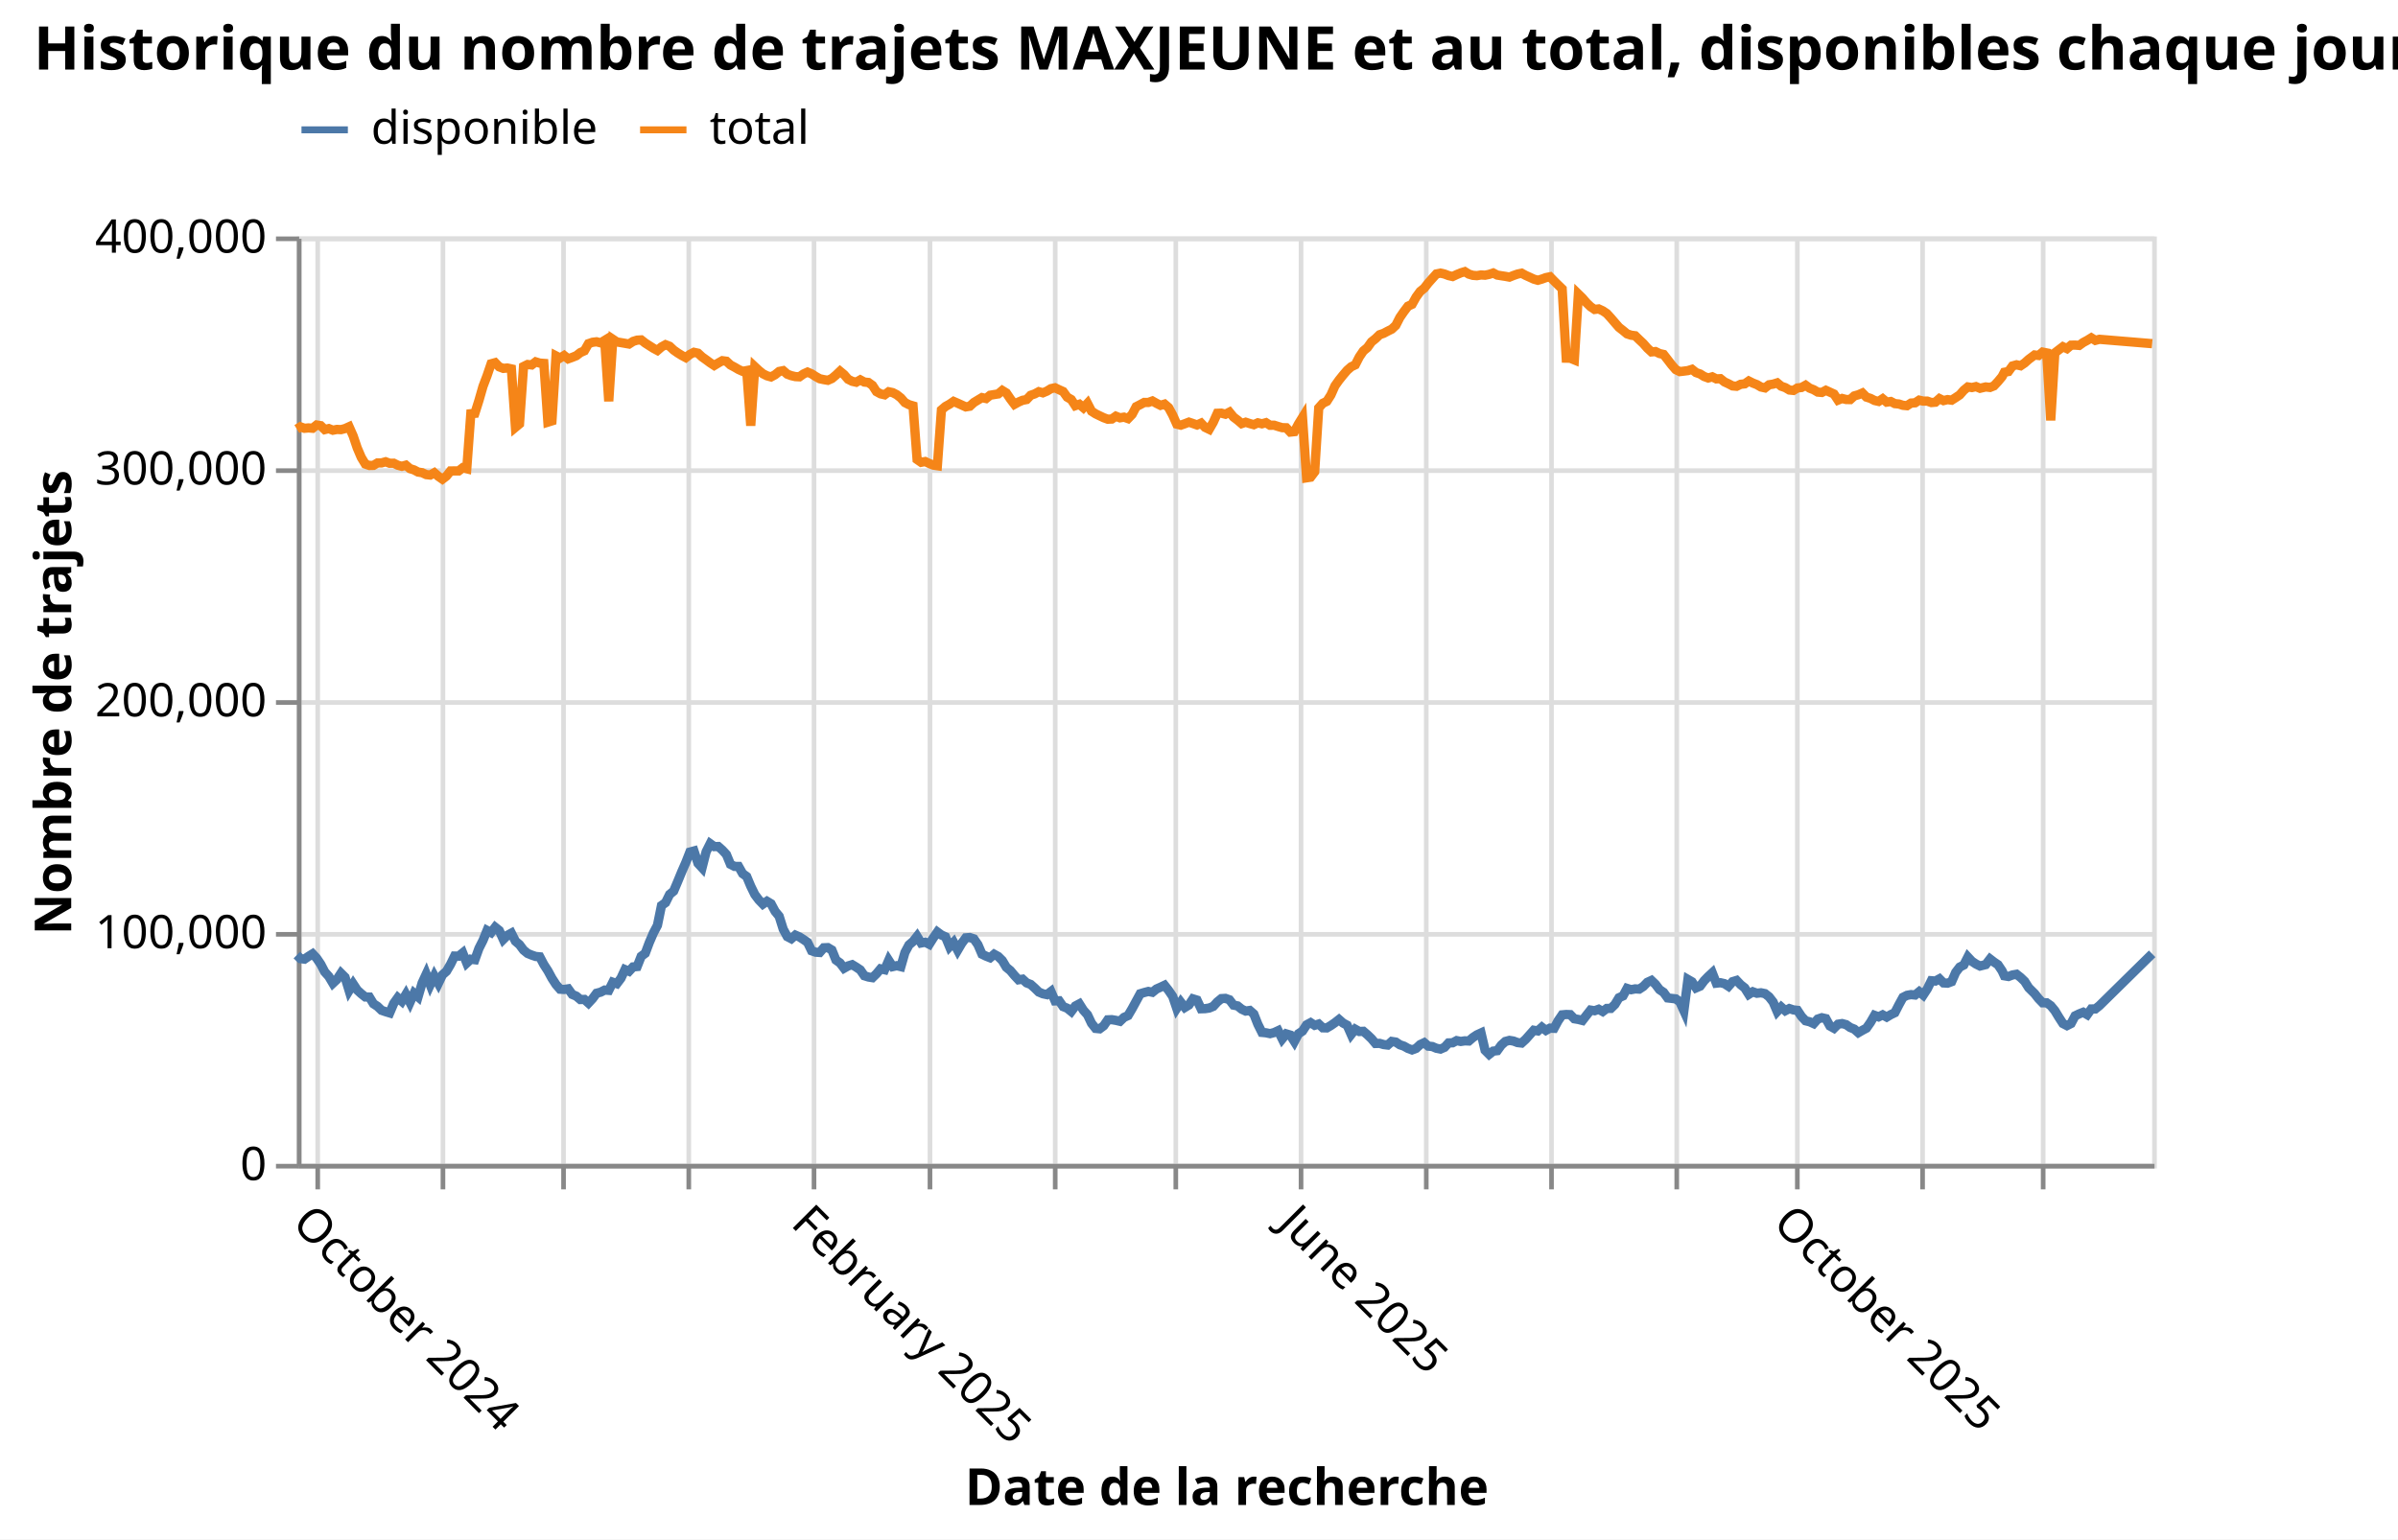
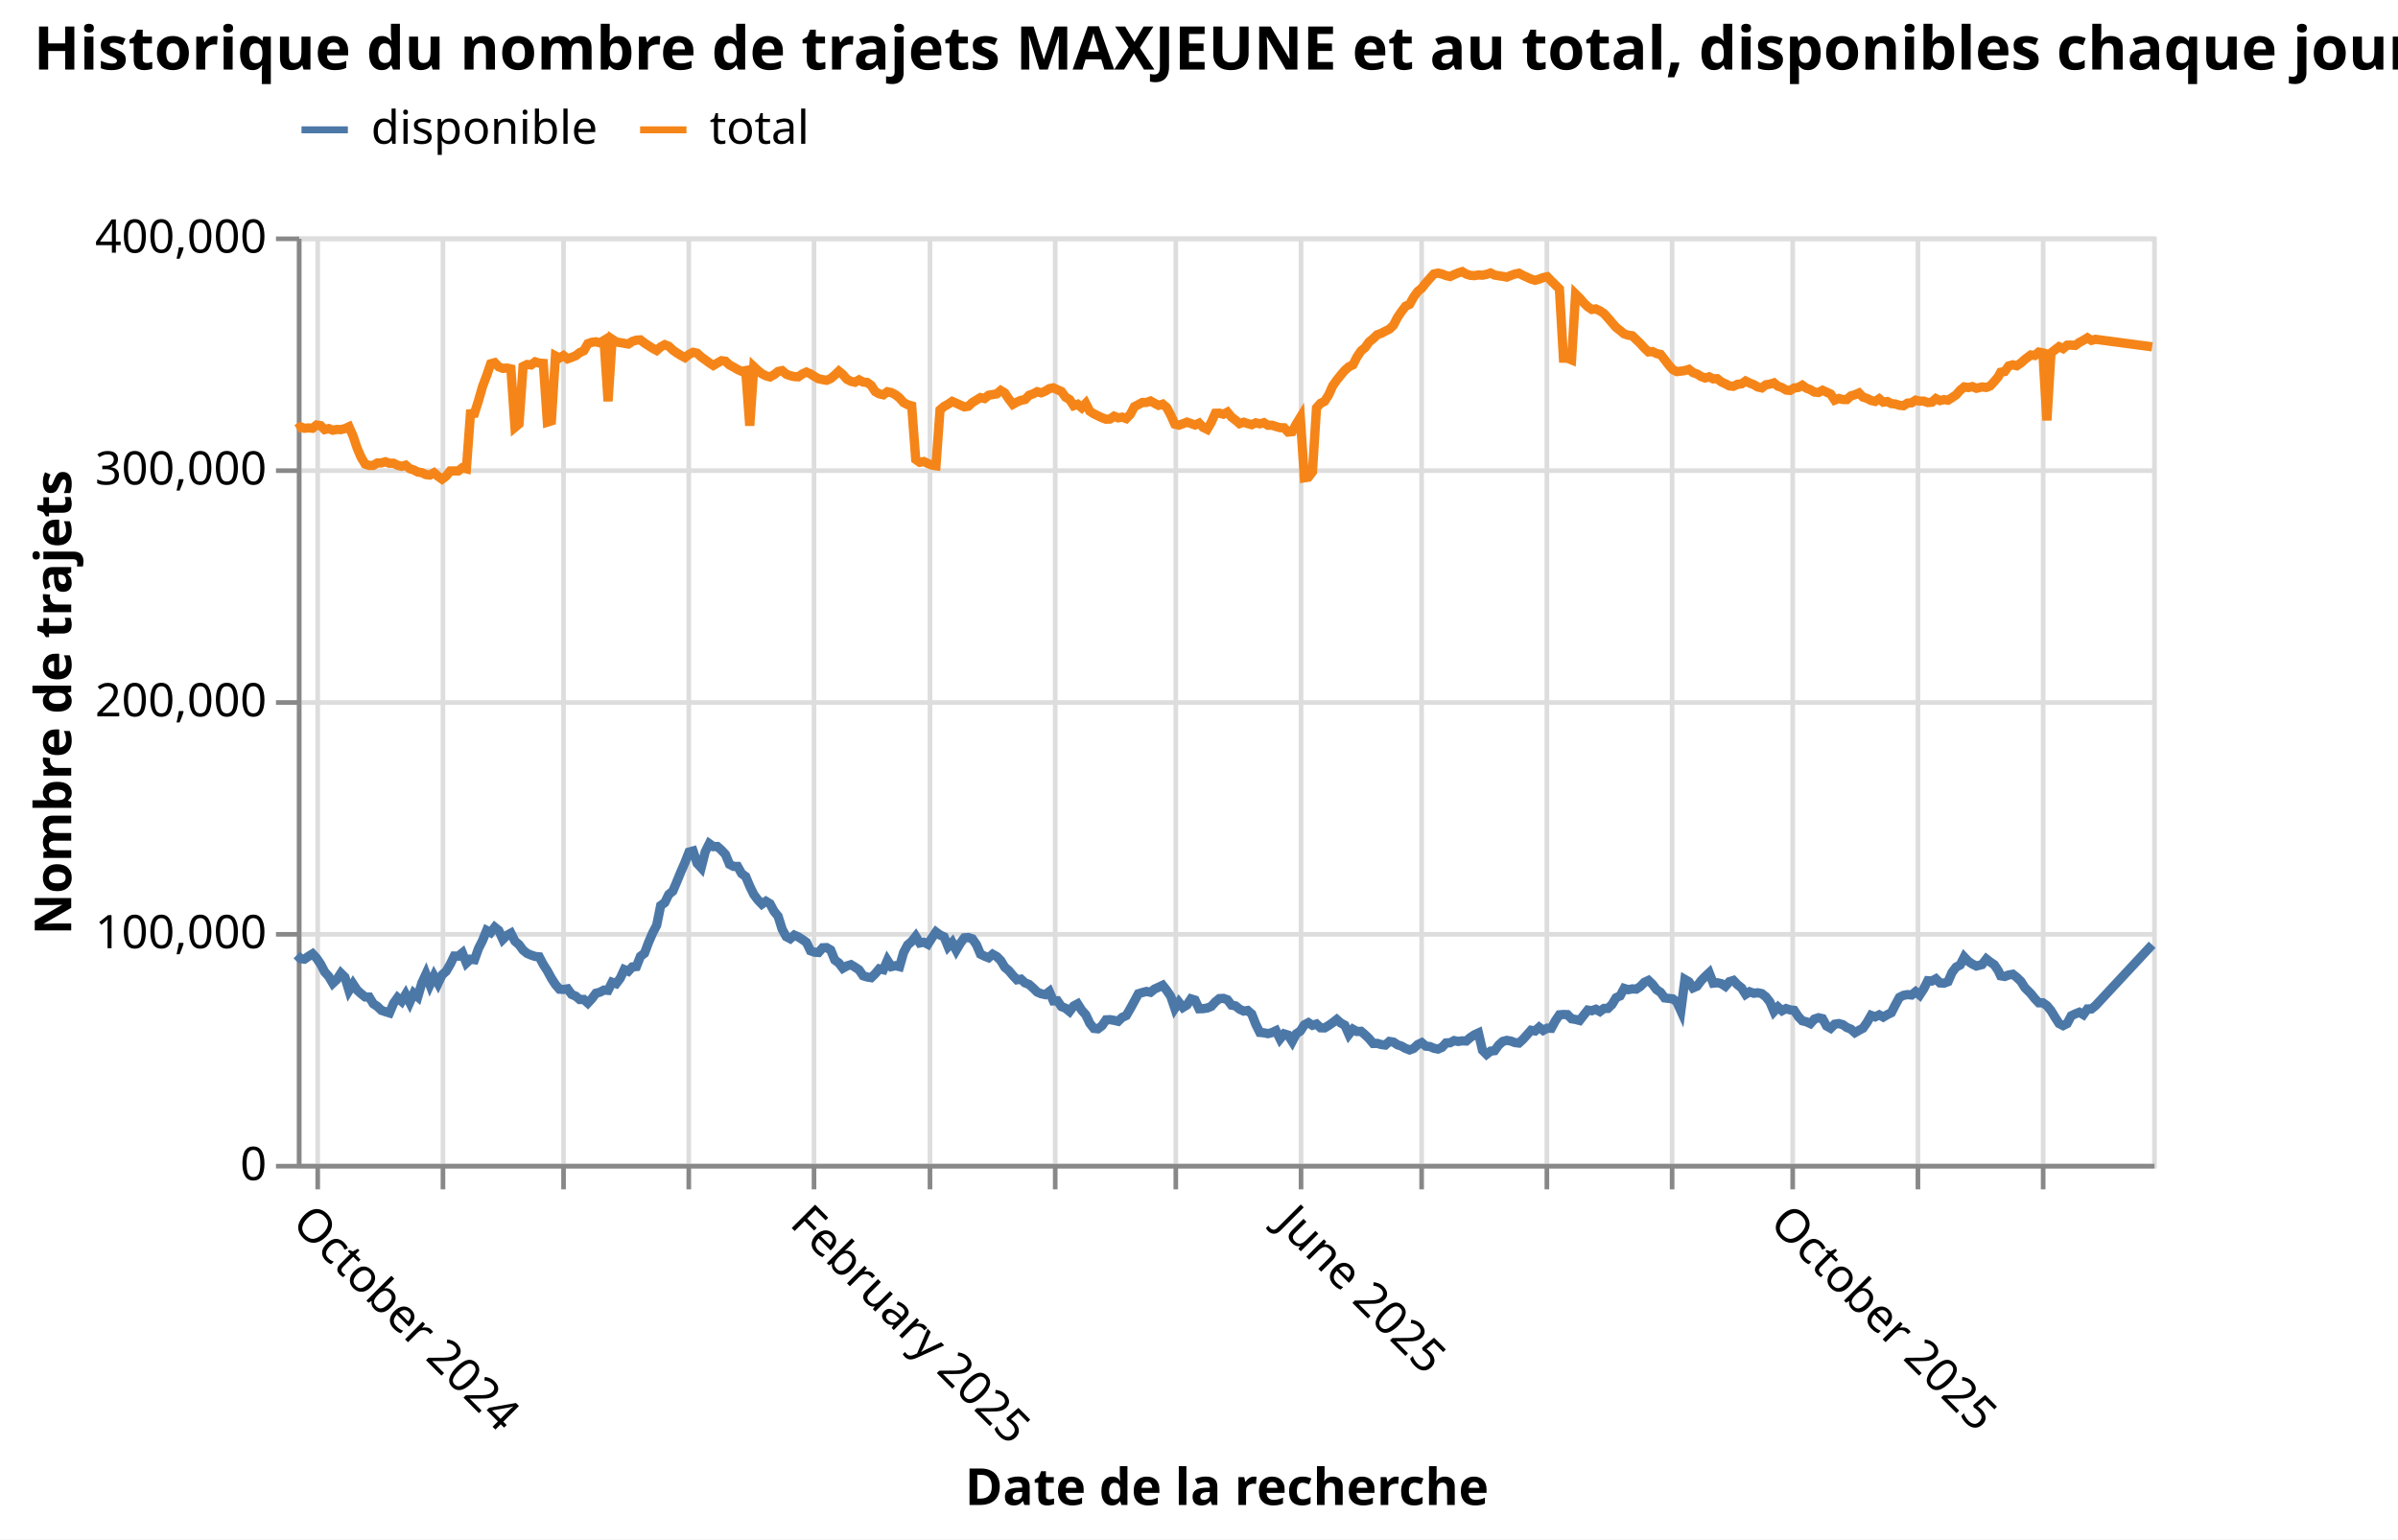
<svg xmlns="http://www.w3.org/2000/svg" version="1.1" class="marks" width="517" height="332" viewBox="0 0 517 332">
  <rect width="517" height="332" fill="white" />
  <g fill="none" stroke-miterlimit="10" transform="translate(64,51)">
    <g class="mark-group role-frame root" role="graphics-object" aria-roledescription="group mark container">
      <g transform="translate(0,0)">
        <path class="background" aria-hidden="true" d="M0.5,0.5h400v200h-400Z" stroke="#ddd" />
        <g>
          <g class="mark-group role-axis" aria-hidden="true">
            <g transform="translate(0.5,200.5)">
              <path class="background" aria-hidden="true" d="M0,0h0v0h0Z" pointer-events="none" />
              <g>
                <g class="mark-rule role-axis-grid" pointer-events="none">
                  <line transform="translate(4,-200)" x2="0" y2="200" stroke="#ddd" stroke-width="1" opacity="1" />
                  <line transform="translate(31,-200)" x2="0" y2="200" stroke="#ddd" stroke-width="1" opacity="1" />
                  <line transform="translate(57,-200)" x2="0" y2="200" stroke="#ddd" stroke-width="1" opacity="1" />
                  <line transform="translate(84,-200)" x2="0" y2="200" stroke="#ddd" stroke-width="1" opacity="1" />
                  <line transform="translate(111,-200)" x2="0" y2="200" stroke="#ddd" stroke-width="1" opacity="1" />
                  <line transform="translate(136,-200)" x2="0" y2="200" stroke="#ddd" stroke-width="1" opacity="1" />
                  <line transform="translate(163,-200)" x2="0" y2="200" stroke="#ddd" stroke-width="1" opacity="1" />
                  <line transform="translate(189,-200)" x2="0" y2="200" stroke="#ddd" stroke-width="1" opacity="1" />
                  <line transform="translate(216,-200)" x2="0" y2="200" stroke="#ddd" stroke-width="1" opacity="1" />
-                   <line transform="translate(243,-200)" x2="0" y2="200" stroke="#ddd" stroke-width="1" opacity="1" />
-                   <line transform="translate(270,-200)" x2="0" y2="200" stroke="#ddd" stroke-width="1" opacity="1" />
-                   <line transform="translate(297,-200)" x2="0" y2="200" stroke="#ddd" stroke-width="1" opacity="1" />
-                   <line transform="translate(323,-200)" x2="0" y2="200" stroke="#ddd" stroke-width="1" opacity="1" />
-                   <line transform="translate(350,-200)" x2="0" y2="200" stroke="#ddd" stroke-width="1" opacity="1" />
+                   <line transform="translate(242,-200)" x2="0" y2="200" stroke="#ddd" stroke-width="1" opacity="1" />
+                   <line transform="translate(269,-200)" x2="0" y2="200" stroke="#ddd" stroke-width="1" opacity="1" />
+                   <line transform="translate(296,-200)" x2="0" y2="200" stroke="#ddd" stroke-width="1" opacity="1" />
+                   <line transform="translate(322,-200)" x2="0" y2="200" stroke="#ddd" stroke-width="1" opacity="1" />
+                   <line transform="translate(349,-200)" x2="0" y2="200" stroke="#ddd" stroke-width="1" opacity="1" />
                  <line transform="translate(376,-200)" x2="0" y2="200" stroke="#ddd" stroke-width="1" opacity="1" />
                </g>
              </g>
              <path class="foreground" aria-hidden="true" d="" pointer-events="none" display="none" />
            </g>
          </g>
          <g class="mark-group role-axis" aria-hidden="true">
            <g transform="translate(0.5,0.5)">
              <path class="background" aria-hidden="true" d="M0,0h0v0h0Z" pointer-events="none" />
              <g>
                <g class="mark-rule role-axis-grid" pointer-events="none">
                  <line transform="translate(0,200)" x2="400" y2="0" stroke="#ddd" stroke-width="1" opacity="1" />
                  <line transform="translate(0,150)" x2="400" y2="0" stroke="#ddd" stroke-width="1" opacity="1" />
                  <line transform="translate(0,100)" x2="400" y2="0" stroke="#ddd" stroke-width="1" opacity="1" />
                  <line transform="translate(0,50)" x2="400" y2="0" stroke="#ddd" stroke-width="1" opacity="1" />
                  <line transform="translate(0,0)" x2="400" y2="0" stroke="#ddd" stroke-width="1" opacity="1" />
                </g>
              </g>
              <path class="foreground" aria-hidden="true" d="" pointer-events="none" display="none" />
            </g>
          </g>
          <g class="mark-group role-axis" role="graphics-symbol" aria-roledescription="axis" aria-label="X-axis titled 'Date de la recherche' for a time scale with values from September 2024 to December 2025">
            <g transform="translate(0.5,200.5)">
              <path class="background" aria-hidden="true" d="M0,0h0v0h0Z" pointer-events="none" />
              <g>
                <g class="mark-rule role-axis-tick" pointer-events="none">
                  <line transform="translate(4,0)" x2="0" y2="5" stroke="#888" stroke-width="1" opacity="1" />
                  <line transform="translate(31,0)" x2="0" y2="5" stroke="#888" stroke-width="1" opacity="1" />
                  <line transform="translate(57,0)" x2="0" y2="5" stroke="#888" stroke-width="1" opacity="1" />
                  <line transform="translate(84,0)" x2="0" y2="5" stroke="#888" stroke-width="1" opacity="1" />
                  <line transform="translate(111,0)" x2="0" y2="5" stroke="#888" stroke-width="1" opacity="1" />
                  <line transform="translate(136,0)" x2="0" y2="5" stroke="#888" stroke-width="1" opacity="1" />
                  <line transform="translate(163,0)" x2="0" y2="5" stroke="#888" stroke-width="1" opacity="1" />
                  <line transform="translate(189,0)" x2="0" y2="5" stroke="#888" stroke-width="1" opacity="1" />
                  <line transform="translate(216,0)" x2="0" y2="5" stroke="#888" stroke-width="1" opacity="1" />
-                   <line transform="translate(243,0)" x2="0" y2="5" stroke="#888" stroke-width="1" opacity="1" />
-                   <line transform="translate(270,0)" x2="0" y2="5" stroke="#888" stroke-width="1" opacity="1" />
-                   <line transform="translate(297,0)" x2="0" y2="5" stroke="#888" stroke-width="1" opacity="1" />
-                   <line transform="translate(323,0)" x2="0" y2="5" stroke="#888" stroke-width="1" opacity="1" />
-                   <line transform="translate(350,0)" x2="0" y2="5" stroke="#888" stroke-width="1" opacity="1" />
+                   <line transform="translate(242,0)" x2="0" y2="5" stroke="#888" stroke-width="1" opacity="1" />
+                   <line transform="translate(269,0)" x2="0" y2="5" stroke="#888" stroke-width="1" opacity="1" />
+                   <line transform="translate(296,0)" x2="0" y2="5" stroke="#888" stroke-width="1" opacity="1" />
+                   <line transform="translate(322,0)" x2="0" y2="5" stroke="#888" stroke-width="1" opacity="1" />
+                   <line transform="translate(349,0)" x2="0" y2="5" stroke="#888" stroke-width="1" opacity="1" />
                  <line transform="translate(376,0)" x2="0" y2="5" stroke="#888" stroke-width="1" opacity="1" />
                </g>
                <g class="mark-text role-axis-label" pointer-events="none">
-                   <text text-anchor="start" transform="translate(3.820461,7) rotate(45) translate(0,8)" font-family="sans-serif" font-size="10px" fill="#000" opacity="1">October 2024</text>
-                   <text text-anchor="start" transform="translate(30.9357,7) rotate(45) translate(0,8)" font-family="sans-serif" font-size="10px" fill="#000" opacity="0">November 2024</text>
-                   <text text-anchor="start" transform="translate(57.17626,7) rotate(45) translate(0,8)" font-family="sans-serif" font-size="10px" fill="#000" opacity="0">December 2024</text>
-                   <text text-anchor="start" transform="translate(84.2915,7) rotate(45) translate(0,8)" font-family="sans-serif" font-size="10px" fill="#000" opacity="0">January 2025</text>
-                   <text text-anchor="start" transform="translate(111.4067,7) rotate(45) translate(0,8)" font-family="sans-serif" font-size="10px" fill="#000" opacity="1">February 2025</text>
-                   <text text-anchor="start" transform="translate(135.8979,7) rotate(45) translate(0,8)" font-family="sans-serif" font-size="10px" fill="#000" opacity="0">March 2025</text>
-                   <text text-anchor="start" transform="translate(163.0132,7) rotate(45) translate(0,8)" font-family="sans-serif" font-size="10px" fill="#000" opacity="0">April 2025</text>
-                   <text text-anchor="start" transform="translate(189.2537,7) rotate(45) translate(0,8)" font-family="sans-serif" font-size="10px" fill="#000" opacity="0">May 2025</text>
-                   <text text-anchor="start" transform="translate(216.369,7) rotate(45) translate(0,8)" font-family="sans-serif" font-size="10px" fill="#000" opacity="1">June 2025</text>
-                   <text text-anchor="start" transform="translate(242.6095,7) rotate(45) translate(0,8)" font-family="sans-serif" font-size="10px" fill="#000" opacity="0">July 2025</text>
-                   <text text-anchor="start" transform="translate(269.7248,7) rotate(45) translate(0,8)" font-family="sans-serif" font-size="10px" fill="#000" opacity="0">August 2025</text>
-                   <text text-anchor="start" transform="translate(296.84,7) rotate(45) translate(0,8)" font-family="sans-serif" font-size="10px" fill="#000" opacity="0">September 2025</text>
-                   <text text-anchor="start" transform="translate(323.0806,7) rotate(45) translate(0,8)" font-family="sans-serif" font-size="10px" fill="#000" opacity="1">October 2025</text>
-                   <text text-anchor="start" transform="translate(350.1958,7) rotate(45) translate(0,8)" font-family="sans-serif" font-size="10px" fill="#000" opacity="0">November 2025</text>
-                   <text text-anchor="start" transform="translate(376.4364,7) rotate(45) translate(0,8)" font-family="sans-serif" font-size="10px" fill="#000" opacity="0">December 2025</text>
+                   <text text-anchor="start" transform="translate(3.812124,7) rotate(45) translate(0,8)" font-family="sans-serif" font-size="10px" fill="#000" opacity="1">October 2024</text>
+                   <text text-anchor="start" transform="translate(30.86819,7) rotate(45) translate(0,8)" font-family="sans-serif" font-size="10px" fill="#000" opacity="0">November 2024</text>
+                   <text text-anchor="start" transform="translate(57.05148,7) rotate(45) translate(0,8)" font-family="sans-serif" font-size="10px" fill="#000" opacity="0">December 2024</text>
+                   <text text-anchor="start" transform="translate(84.10755,7) rotate(45) translate(0,8)" font-family="sans-serif" font-size="10px" fill="#000" opacity="0">January 2025</text>
+                   <text text-anchor="start" transform="translate(111.1636,7) rotate(45) translate(0,8)" font-family="sans-serif" font-size="10px" fill="#000" opacity="1">February 2025</text>
+                   <text text-anchor="start" transform="translate(135.6014,7) rotate(45) translate(0,8)" font-family="sans-serif" font-size="10px" fill="#000" opacity="0">March 2025</text>
+                   <text text-anchor="start" transform="translate(162.6574,7) rotate(45) translate(0,8)" font-family="sans-serif" font-size="10px" fill="#000" opacity="0">April 2025</text>
+                   <text text-anchor="start" transform="translate(188.8407,7) rotate(45) translate(0,8)" font-family="sans-serif" font-size="10px" fill="#000" opacity="0">May 2025</text>
+                   <text text-anchor="start" transform="translate(215.8968,7) rotate(45) translate(0,8)" font-family="sans-serif" font-size="10px" fill="#000" opacity="1">June 2025</text>
+                   <text text-anchor="start" transform="translate(242.0801,7) rotate(45) translate(0,8)" font-family="sans-serif" font-size="10px" fill="#000" opacity="0">July 2025</text>
+                   <text text-anchor="start" transform="translate(269.1361,7) rotate(45) translate(0,8)" font-family="sans-serif" font-size="10px" fill="#000" opacity="0">August 2025</text>
+                   <text text-anchor="start" transform="translate(296.1922,7) rotate(45) translate(0,8)" font-family="sans-serif" font-size="10px" fill="#000" opacity="0">September 2025</text>
+                   <text text-anchor="start" transform="translate(322.3755,7) rotate(45) translate(0,8)" font-family="sans-serif" font-size="10px" fill="#000" opacity="1">October 2025</text>
+                   <text text-anchor="start" transform="translate(349.4316,7) rotate(45) translate(0,8)" font-family="sans-serif" font-size="10px" fill="#000" opacity="0">November 2025</text>
+                   <text text-anchor="start" transform="translate(375.6149,7) rotate(45) translate(0,8)" font-family="sans-serif" font-size="10px" fill="#000" opacity="0">December 2025</text>
                </g>
                <g class="mark-rule role-axis-domain" pointer-events="none">
                  <line transform="translate(0,0)" x2="400" y2="0" stroke="#888" stroke-width="1" opacity="1" />
                </g>
                <g class="mark-text role-axis-title" pointer-events="none">
                  <text text-anchor="middle" transform="translate(200,73.06063)" font-family="sans-serif" font-size="11px" font-weight="bold" fill="#000" opacity="1">Date de la recherche</text>
                </g>
              </g>
              <path class="foreground" aria-hidden="true" d="" pointer-events="none" display="none" />
            </g>
          </g>
          <g class="mark-group role-axis" role="graphics-symbol" aria-roledescription="axis" aria-label="Y-axis titled 'Nombre de trajets' for a linear scale with values from 0 to 400,000">
            <g transform="translate(0.5,0.5)">
              <path class="background" aria-hidden="true" d="M0,0h0v0h0Z" pointer-events="none" />
              <g>
                <g class="mark-rule role-axis-tick" pointer-events="none">
                  <line transform="translate(0,200)" x2="-5" y2="0" stroke="#888" stroke-width="1" opacity="1" />
                  <line transform="translate(0,150)" x2="-5" y2="0" stroke="#888" stroke-width="1" opacity="1" />
                  <line transform="translate(0,100)" x2="-5" y2="0" stroke="#888" stroke-width="1" opacity="1" />
                  <line transform="translate(0,50)" x2="-5" y2="0" stroke="#888" stroke-width="1" opacity="1" />
                  <line transform="translate(0,0)" x2="-5" y2="0" stroke="#888" stroke-width="1" opacity="1" />
                </g>
                <g class="mark-text role-axis-label" pointer-events="none">
                  <text text-anchor="end" transform="translate(-7,203)" font-family="sans-serif" font-size="10px" fill="#000" opacity="1">0</text>
                  <text text-anchor="end" transform="translate(-7,153)" font-family="sans-serif" font-size="10px" fill="#000" opacity="1">100,000</text>
                  <text text-anchor="end" transform="translate(-7,103)" font-family="sans-serif" font-size="10px" fill="#000" opacity="1">200,000</text>
                  <text text-anchor="end" transform="translate(-7,53)" font-family="sans-serif" font-size="10px" fill="#000" opacity="1">300,000</text>
                  <text text-anchor="end" transform="translate(-7,3)" font-family="sans-serif" font-size="10px" fill="#000" opacity="1">400,000</text>
                </g>
                <g class="mark-rule role-axis-domain" pointer-events="none">
                  <line transform="translate(0,200)" x2="0" y2="-200" stroke="#888" stroke-width="1" opacity="1" />
                </g>
                <g class="mark-text role-axis-title" pointer-events="none">
                  <text text-anchor="middle" transform="translate(-47.14746,100) rotate(-90) translate(0,-2)" font-family="sans-serif" font-size="11px" font-weight="bold" fill="#000" opacity="1">Nombre de trajets</text>
                </g>
              </g>
              <path class="foreground" aria-hidden="true" d="" pointer-events="none" display="none" />
            </g>
          </g>
          <g class="mark-group role-scope pathgroup" role="graphics-object" aria-roledescription="group mark container">
            <g transform="translate(0,0)">
              <path class="background" aria-hidden="true" d="M0,0h400v200h-400Z" />
              <g>
                <g class="mark-line role-mark marks" role="graphics-object" aria-roledescription="line mark container">
-                   <path aria-label="Date de la recherche: September 2024; Nombre de trajets: 90064; variable: disponible" role="graphics-symbol" aria-roledescription="line mark" d="M0,154.968L0.769,155.733L1.643,155.849L2.518,155.249L3.393,154.706L4.267,155.647L5.143,156.936L6.017,158.611L6.891,159.578L7.766,161.051L8.641,160.232L9.516,158.887L10.39,159.757L11.265,162.622L12.14,161.186L13.014,162.517L13.889,163.314L14.764,164.01L15.638,164.032L16.513,165.467L17.388,166.043L18.262,166.883L19.137,167.187L20.012,167.45L20.886,165.395L21.761,164.165L22.636,164.939L23.511,163.463L24.385,165.186L25.26,163.209L26.135,163.971L27.009,160.982L27.89,159.082L28.759,161.376L29.634,159.478L30.508,161.072L31.383,159.24L32.258,158.471L33.132,156.976L34.007,155.186L34.881,155.206L35.758,154.501L36.631,156.687L37.506,155.87L38.38,155.975L39.255,153.544L40.13,151.81L41.006,149.657L41.879,150.119L42.754,148.968L43.628,149.665L44.505,151.587L45.378,150.725L46.253,150.247L47.127,151.977L48.002,152.725L48.876,153.898L49.751,154.616L50.626,154.978L51.5,155.274L52.375,155.354L53.25,157.015L54.124,158.365L54.999,159.98L55.874,161.327L56.749,162.333L57.623,162.388L58.499,162.251L59.373,163.458L60.248,163.83L61.122,164.564L61.997,164.539L62.872,165.319L63.746,164.379L64.621,163.203L65.495,162.973L66.37,162.518L67.245,162.586L68.119,160.835L68.994,161.142L69.869,159.983L70.743,158.101L71.618,158.467L72.493,157.526L73.367,157.444L74.242,155.239L75.117,154.588L75.991,152.251L76.866,150.225L77.741,148.563L78.616,144.291L79.49,143.67L80.365,141.894L81.24,141.173L82.114,139.108L82.989,136.98L83.864,134.989L84.738,132.763L85.613,132.524L86.488,135.188L87.362,136.135L88.237,132.697L89.112,130.95L89.987,131.578L90.861,131.561L91.736,132.339L92.611,133.284L93.486,135.399L94.36,135.847L95.235,135.858L96.109,137.406L96.984,138.04L97.859,140.126L98.733,141.915L99.608,143.074L100.483,143.981L101.357,143.375L102.232,143.9L103.107,145.535L103.981,146.599L104.856,149.389L105.731,150.987L106.605,151.445L107.48,150.679L108.355,151.062L109.23,151.618L110.104,152.229L110.979,154.046L111.854,154.351L112.728,154.412L113.603,153.406L114.478,153.367L115.352,153.888L116.227,156.04L117.102,156.669L117.976,157.81L118.851,157.313L119.726,157.047L120.6,157.575L121.475,158.166L122.35,159.431L123.224,159.706L124.099,159.848L124.974,158.995L125.849,157.945L126.723,158.136L127.598,156.106L128.473,157.462L129.347,157.265L130.222,157.476L131.097,154.421L131.971,152.787L132.846,152.041L133.721,150.938L134.595,152.365L135.47,152.195L136.345,152.643L137.22,151.262L138.094,150.001L138.969,150.645L139.844,151.037L140.718,153.158L141.593,152.225L142.468,153.922L143.342,152.442L144.217,151.259L145.092,151.191L145.966,151.477L146.841,152.743L147.716,154.781L148.59,155.208L149.465,155.551L150.34,154.8L151.214,155.283L152.089,156.148L152.964,157.605L153.839,158.325L154.713,159.373L155.588,160.304L156.463,160.171L157.337,160.969L158.212,161.308L159.087,162.091L159.961,162.944L160.836,163.317L161.711,163.501L162.585,162.836L163.46,164.858L164.335,164.829L165.209,166.086L166.084,166.43L166.959,167.135L167.833,165.96L168.708,165.495L169.583,166.877L170.458,167.849L171.332,169.688L172.207,170.789L173.082,170.875L173.956,170.221L174.831,168.943L175.706,168.904L176.58,169.053L177.455,169.255L178.33,168.412L179.204,168.02L180.079,166.532L180.954,164.924L181.828,163.313L182.703,163.048L183.578,162.82L184.452,162.997L185.327,162.291L186.202,161.905L187.077,161.49L187.951,162.601L188.826,163.887L189.701,166.459L190.575,165.131L191.45,166.265L192.325,165.732L193.199,164.419L194.074,164.685L194.949,166.554L195.823,166.527L196.698,166.396L197.573,166.035L198.447,165.078L199.322,164.366L200.197,164.313L201.072,164.62L201.946,165.77L202.821,165.935L203.695,166.64L204.57,167.049L205.445,166.921L206.32,167.69L207.194,169.905L208.069,171.652L208.944,171.735L209.818,171.918L210.693,171.688L211.568,171.282L212.442,173.049L213.317,171.97L214.192,172.23L215.067,173.612L215.941,171.945L216.816,171.366L217.691,170.02L218.565,169.554L219.44,170.116L220.315,169.844L221.189,170.659L222.064,170.679L222.939,170.16L223.813,169.553L224.688,168.868L225.563,169.634L226.438,170.104L227.312,172.084L228.187,170.968L229.062,171.455L229.937,171.414L230.811,172.162L231.685,173L232.56,174.038L233.435,174.015L234.309,174.271L235.184,174.377L236.059,173.602L236.933,173.737L237.808,174.319L238.683,174.612L239.558,175.106L240.432,175.429L241.307,175.097L242.182,174.282L243.056,173.871L243.931,174.614L244.806,174.699L245.681,175.073L246.555,175.245L247.43,174.872L248.305,173.92L249.179,173.889L250.054,173.422L250.929,173.601L251.803,173.471L252.678,173.506L253.553,172.75L254.427,172.175L255.302,171.774L256.177,175.505L257.051,176.378L257.926,175.686L258.801,175.588L259.675,174.388L260.55,173.605L261.425,173.373L262.299,173.515L263.174,173.844L264.049,173.947L264.924,173.151L265.798,172.167L266.673,171.187L267.548,171.332L268.422,170.541L269.297,171.215L270.172,170.732L271.046,170.771L271.921,169.151L272.796,167.868L273.67,167.786L274.545,167.82L275.42,168.715L276.294,168.859L277.169,169.08L278.044,167.953L278.918,166.84L279.793,166.977L280.669,166.657L281.543,167.146L282.417,166.484L283.292,166.475L284.167,165.623L285.041,164.178L285.916,163.778L286.791,162.162L287.665,162.437L288.54,162.265L289.415,162.317L290.29,161.742L291.164,160.848L292.048,160.444L292.913,161.271L293.788,162.424L294.663,163.016L295.538,164.217L296.412,164.319L297.287,164.418L298.162,165.054L299.036,166.983L299.911,160.232L300.786,160.738L301.66,162.052L302.535,161.678L303.41,160.509L304.284,159.6L305.159,158.795L306.034,161.033L306.908,160.935L307.783,161.135L308.658,161.704L309.532,160.708L310.407,160.444L311.282,161.365L312.157,162.053L313.031,163.443L313.906,162.892L314.781,163.207L315.655,163.107L316.53,163.285L317.405,163.972L318.279,165.093L319.154,167.142L320.029,166.188L320.903,166.971L321.778,166.514L322.653,166.797L323.527,166.898L324.402,168.219L325.277,169.148L326.152,169.359L327.026,169.754L327.901,168.774L328.776,168.487L329.65,168.685L330.525,170.267L331.4,170.754L332.274,169.882L333.149,169.748L334.024,169.979L334.898,170.59L335.773,170.941L336.648,171.71L337.522,171.203L338.397,170.738L339.272,169.486L340.146,167.974L341.021,168.298L341.896,167.867L342.77,168.346L343.645,167.821L344.52,167.402L345.395,165.689L346.27,164.094L347.144,163.656L348.019,163.5L348.893,163.587L349.768,162.873L350.643,163.597L351.518,162.261L352.392,160.504L353.267,160.572L354.141,160.1L355.016,160.98L355.891,161.035L356.766,160.705L357.64,158.704L358.515,157.564L359.389,157.112L360.264,155.393L361.139,156.323L362.014,156.904L362.888,157.334L364.115,157.028L365.044,155.821L365.889,156.472L366.761,157.061L367.635,158.366L368.136,159.443L369.011,159.592L369.886,159.266L370.76,159.113L371.635,159.8L372.51,160.641L373.384,162.019L374.655,163.283L375.508,164.362L376.383,165.269L377.258,165.269L378.132,165.882L379.008,166.94L379.882,168.382L380.757,169.732L381.631,170.182L382.505,169.737L383.381,168.081L384.257,167.658L385.134,167.31L386.006,167.822L386.88,166.598L387.754,166.586L388.629,165.885L400,154.703" stroke="#4c78a8" stroke-width="2" />
+                   <path aria-label="Date de la recherche: September 2024; Nombre de trajets: 90064; variable: disponible" role="graphics-symbol" aria-roledescription="line mark" d="M0,154.968L0.767,155.733L1.64,155.849L2.513,155.249L3.385,154.706L4.258,155.647L5.132,156.936L6.004,158.611L6.876,159.578L7.749,161.051L8.622,160.232L9.495,158.887L10.368,159.757L11.24,162.622L12.113,161.186L12.986,162.517L13.859,163.314L14.731,164.01L15.604,164.032L16.477,165.467L17.35,166.043L18.223,166.883L19.095,167.187L19.968,167.45L20.841,165.395L21.714,164.165L22.586,164.939L23.459,163.463L24.332,165.186L25.205,163.209L26.078,163.971L26.95,160.982L27.829,159.082L28.696,161.376L29.569,159.478L30.441,161.072L31.314,159.24L32.188,158.471L33.06,156.976L33.932,155.186L34.805,155.206L35.68,154.501L36.551,156.687L37.424,155.87L38.296,155.975L39.169,153.544L40.042,151.81L40.917,149.657L41.788,150.119L42.66,148.968L43.533,149.665L44.408,151.587L45.279,150.725L46.152,150.247L47.024,151.977L47.897,152.725L48.77,153.898L49.642,154.616L50.515,154.978L51.388,155.274L52.261,155.354L53.134,157.015L54.006,158.365L54.879,159.98L55.752,161.327L56.625,162.333L57.498,162.388L58.371,162.251L59.243,163.458L60.116,163.83L60.989,164.564L61.862,164.539L62.735,165.319L63.607,164.379L64.48,163.203L65.352,162.973L66.225,162.518L67.098,162.586L67.971,160.835L68.843,161.142L69.716,159.983L70.589,158.101L71.462,158.467L72.335,157.526L73.207,157.444L74.08,155.239L74.953,154.588L75.826,152.251L76.699,150.225L77.571,148.563L78.444,144.291L79.317,143.67L80.19,141.894L81.062,141.173L81.935,139.108L82.808,136.98L83.681,134.989L84.553,132.763L85.426,132.524L86.299,135.188L87.172,136.135L88.045,132.697L88.917,130.95L89.79,131.578L90.663,131.561L91.536,132.339L92.409,133.284L93.282,135.399L94.154,135.847L95.027,135.858L95.9,137.406L96.772,138.04L97.645,140.126L98.518,141.915L99.391,143.074L100.263,143.981L101.136,143.375L102.009,143.9L102.882,145.535L103.754,146.599L104.627,149.389L105.5,150.987L106.373,151.445L107.246,150.679L108.118,151.062L108.991,151.618L109.864,152.229L110.737,154.046L111.609,154.351L112.482,154.412L113.355,153.406L114.228,153.367L115.101,153.888L115.973,156.04L116.846,156.669L117.719,157.81L118.592,157.313L119.465,157.047L120.337,157.575L121.21,158.166L122.083,159.431L122.956,159.706L123.828,159.848L124.701,158.995L125.574,157.945L126.447,158.136L127.32,156.106L128.192,157.462L129.065,157.265L129.938,157.476L130.811,154.421L131.683,152.787L132.556,152.041L133.429,150.938L134.302,152.365L135.175,152.195L136.047,152.643L136.92,151.262L137.793,150.001L138.666,150.645L139.538,151.037L140.411,153.158L141.284,152.225L142.157,153.922L143.029,152.442L143.902,151.259L144.775,151.191L145.648,151.477L146.521,152.743L147.393,154.781L148.266,155.208L149.139,155.551L150.012,154.8L150.884,155.283L151.757,156.148L152.63,157.605L153.503,158.325L154.376,159.373L155.248,160.304L156.121,160.171L156.994,160.969L157.867,161.308L158.739,162.091L159.612,162.944L160.485,163.317L161.358,163.501L162.231,162.836L163.103,164.858L163.976,164.829L164.849,166.086L165.722,166.43L166.594,167.135L167.467,165.96L168.34,165.495L169.213,166.877L170.086,167.849L170.958,169.688L171.831,170.789L172.704,170.875L173.577,170.221L174.449,168.943L175.322,168.904L176.195,169.053L177.068,169.255L177.94,168.412L178.813,168.02L179.686,166.532L180.559,164.924L181.432,163.313L182.304,163.048L183.177,162.82L184.05,162.997L184.923,162.291L185.795,161.905L186.668,161.49L187.541,162.601L188.414,163.887L189.287,166.459L190.159,165.131L191.032,166.265L191.905,165.732L192.778,164.419L193.65,164.685L194.523,166.554L195.396,166.527L196.269,166.396L197.142,166.035L198.014,165.078L198.887,164.366L199.76,164.313L200.633,164.62L201.505,165.77L202.378,165.935L203.251,166.64L204.124,167.049L204.997,166.921L205.869,167.69L206.742,169.905L207.615,171.652L208.488,171.735L209.36,171.918L210.233,171.688L211.106,171.282L211.979,173.049L212.852,171.97L213.724,172.23L214.597,173.612L215.47,171.945L216.343,171.366L217.215,170.02L218.088,169.554L218.961,170.116L219.834,169.844L220.707,170.659L221.579,170.679L222.452,170.16L223.325,169.553L224.198,168.868L225.071,169.634L225.943,170.104L226.816,172.084L227.689,170.968L228.562,171.455L229.435,171.414L230.307,172.162L231.18,173L232.053,174.038L232.925,174.015L233.798,174.271L234.671,174.377L235.544,173.602L236.416,173.737L237.289,174.319L238.162,174.612L239.035,175.106L239.908,175.429L240.78,175.097L241.653,174.282L242.526,173.871L243.399,174.614L244.272,174.699L245.144,175.073L246.017,175.245L246.89,174.872L247.763,173.92L248.635,173.889L249.508,173.422L250.381,173.601L251.254,173.471L252.127,173.506L252.999,172.75L253.872,172.175L254.745,171.774L255.618,175.505L256.49,176.378L257.363,175.686L258.236,175.588L259.109,174.388L259.981,173.605L260.855,173.373L261.727,173.515L262.6,173.844L263.473,173.947L264.345,173.151L265.218,172.167L266.091,171.187L266.964,171.332L267.837,170.541L268.709,171.215L269.582,170.732L270.455,170.771L271.328,169.151L272.2,167.868L273.073,167.786L273.946,167.82L274.819,168.715L275.692,168.859L276.564,169.08L277.437,167.953L278.31,166.84L279.183,166.977L280.057,166.657L280.928,167.146L281.801,166.484L282.674,166.475L283.546,165.623L284.419,164.178L285.292,163.778L286.165,162.162L287.038,162.437L287.91,162.265L288.783,162.317L289.656,161.742L290.529,160.848L291.411,160.444L292.274,161.271L293.147,162.424L294.02,163.016L294.893,164.217L295.765,164.319L296.638,164.418L297.511,165.054L298.384,166.983L299.256,160.232L300.129,160.738L301.002,162.052L301.875,161.678L302.748,160.509L303.62,159.6L304.493,158.795L305.366,161.033L306.239,160.935L307.111,161.135L307.984,161.704L308.857,160.708L309.73,160.444L310.603,161.365L311.475,162.053L312.348,163.443L313.221,162.892L314.094,163.207L314.966,163.107L315.839,163.285L316.712,163.972L317.585,165.093L318.458,167.142L319.33,166.188L320.203,166.971L321.076,166.514L321.949,166.797L322.821,166.898L323.694,168.219L324.567,169.148L325.44,169.359L326.313,169.754L327.185,168.774L328.058,168.487L328.931,168.685L329.804,170.267L330.677,170.754L331.549,169.882L332.422,169.748L333.295,169.979L334.167,170.59L335.04,170.941L335.913,171.71L336.786,171.203L337.659,170.738L338.532,169.486L339.404,167.974L340.277,168.298L341.15,167.867L342.022,168.346L342.895,167.821L343.768,167.402L344.641,165.689L345.515,164.094L346.386,163.656L347.259,163.5L348.132,163.587L349.005,162.873L349.877,163.597L350.75,162.261L351.623,160.504L352.496,160.572L353.369,160.1L354.241,160.98L355.114,161.035L355.987,160.705L356.86,158.704L357.732,157.564L358.605,157.112L359.478,155.393L360.351,156.323L361.224,156.904L362.096,157.334L363.32,157.028L364.248,155.821L365.091,156.472L365.961,157.061L366.833,158.366L367.333,159.443L368.206,159.592L369.079,159.266L369.951,159.113L370.824,159.8L371.697,160.641L372.57,162.019L373.837,163.283L374.689,164.362L375.562,165.269L376.435,165.269L377.307,165.882L378.181,166.94L379.053,168.382L379.926,169.732L380.798,170.182L381.671,169.737L382.544,168.081L383.419,167.658L384.294,167.31L385.163,167.822L386.036,166.598L386.908,166.586L387.781,165.885L400,152.749" stroke="#4c78a8" stroke-width="2" />
                </g>
              </g>
              <path class="foreground" aria-hidden="true" d="" display="none" />
            </g>
            <g transform="translate(0,0)">
              <path class="background" aria-hidden="true" d="M0,0h400v200h-400Z" />
              <g>
                <g class="mark-line role-mark marks" role="graphics-object" aria-roledescription="line mark container">
-                   <path aria-label="Date de la recherche: September 2024; Nombre de trajets: 316947; variable: total" role="graphics-symbol" aria-roledescription="line mark" d="M0,41.527L0.769,41.049L1.643,41.365L2.518,41.288L3.393,41.358L4.267,40.661L5.143,40.8L6.017,41.647L6.891,41.43L7.766,41.781L8.641,41.611L9.516,41.656L10.39,41.43L11.265,41.03L12.14,43.01L13.014,45.596L13.889,47.643L14.764,49.087L15.638,49.384L16.513,49.365L17.388,48.839L18.262,48.832L19.137,48.585L20.012,48.91L20.886,48.899L21.761,49.331L22.636,49.564L23.511,49.321L24.385,50.066L25.26,50.34L26.135,50.805L27.009,50.942L27.89,51.354L28.759,51.45L29.634,50.957L30.508,51.726L31.383,52.334L32.258,51.669L33.132,50.57L34.007,50.564L34.881,50.562L35.758,49.876L36.631,50.093L37.506,38.228L38.38,38.143L39.255,35.371L40.13,32.326L41.006,30.021L41.879,27.456L42.754,27.215L43.628,28.117L44.505,28.444L45.378,28.367L46.253,28.557L47.127,41.151L48.002,40.42L48.876,28.041L49.751,27.611L50.626,27.705L51.5,27.039L52.375,27.306L53.25,27.371L54.124,40.039L54.999,39.766L55.874,25.754L56.749,26.212L57.623,25.675L58.499,26.382L59.373,26.069L60.248,25.719L61.122,25.039L61.997,24.65L62.872,23.12L63.746,22.817L64.621,22.71L65.495,22.94L66.37,22.407L67.245,35.535L68.119,22.16L68.994,22.744L69.869,22.89L70.743,23.04L71.618,23.195L72.493,22.626L73.367,22.355L74.242,22.304L75.117,22.991L75.991,23.55L76.866,24.107L77.741,24.576L78.616,23.818L79.49,23.341L80.365,23.676L81.24,24.5L82.114,25.115L82.989,25.657L83.864,26.126L84.738,25.436L85.613,24.98L86.488,25.17L87.362,25.974L88.237,26.597L89.112,27.242L89.987,27.815L90.861,27.286L91.736,26.791L92.611,26.904L93.486,27.712L94.36,28.178L95.235,28.689L96.109,29.084L96.984,28.919L97.859,40.807L98.733,28.083L99.608,28.901L100.483,29.61L101.357,30.048L102.232,30.29L103.107,29.815L103.981,29.11L104.856,28.935L105.731,29.696L106.605,30.018L107.48,30.221L108.355,30.265L109.23,29.649L110.104,29.249L110.979,29.627L111.854,30.194L112.728,30.682L113.603,30.869L114.478,31.018L115.352,30.63L116.227,29.898L117.102,29.063L117.976,29.787L118.851,30.791L119.726,31.233L120.6,31.43L121.475,30.925L122.35,31.398L123.224,31.486L124.099,32.116L124.974,33.46L125.849,33.938L126.723,34.14L127.598,33.49L128.473,33.675L129.347,34.13L130.222,34.822L131.097,35.822L131.971,36.272L132.846,36.531L133.721,48.092L134.595,48.7L135.47,48.537L136.345,48.953L137.22,49.309L138.094,49.441L138.969,37.403L139.844,36.658L140.718,36.172L141.593,35.573L142.468,35.953L143.342,36.352L144.217,36.749L145.092,36.606L145.966,35.803L146.841,35.27L147.716,34.746L148.59,34.945L149.465,34.238L150.34,34.09L151.214,33.953L152.089,33.214L152.964,33.749L153.839,35.042L154.713,36.193L155.588,35.709L156.463,35.329L157.337,35.163L158.212,34.246L159.087,33.944L159.961,33.472L160.836,33.717L161.711,33.352L162.585,32.816L163.46,32.633L164.335,33.048L165.209,33.438L166.084,34.651L166.959,35.16L167.833,36.488L168.708,36.186L169.583,36.929L170.458,35.987L171.332,37.685L172.207,38.249L173.082,38.674L173.956,39.089L174.831,39.408L175.706,39.365L176.58,38.758L177.455,39.11L178.33,38.964L179.204,39.274L180.079,38.372L180.954,36.711L181.828,36.258L182.703,35.788L183.578,35.793L184.452,35.479L185.327,35.973L186.202,36.414L187.077,36.152L187.951,36.902L188.826,38.521L189.701,40.467L190.575,40.691L191.45,40.384L192.325,40.043L193.199,40.336L194.074,40.649L194.949,40.256L195.823,41.172L196.698,41.592L197.573,40.08L198.447,38.132L199.322,38.1L200.197,38.331L201.072,37.88L201.946,38.948L202.821,39.611L203.695,40.357L204.57,40.06L205.445,40.349L206.32,40.586L207.194,40.189L208.069,40.399L208.944,40.158L209.818,40.715L210.693,40.699L211.568,40.983L212.442,41.231L213.317,41.256L214.192,42.185L215.067,42.09L215.941,40.438L216.816,39.02L217.691,52.049L218.565,51.912L219.44,50.752L220.315,36.969L221.189,35.983L222.064,35.548L222.939,34.173L223.813,32.211L224.688,30.981L225.563,29.89L226.438,28.866L227.312,28.1L228.187,27.683L229.062,25.971L229.937,24.683L230.811,23.962L231.685,22.735L232.56,22.033L233.435,21.19L234.309,20.884L235.184,20.419L236.059,19.985L236.933,19.168L237.808,17.456L238.683,16.19L239.558,15.035L240.432,14.634L241.307,13.064L242.182,11.864L243.056,11.148L243.931,10.03L244.806,9.048L245.681,8.079L246.555,7.898L247.43,8.097L248.305,8.432L249.179,8.631L250.054,8.218L250.929,7.851L251.803,7.582L252.678,8.117L253.553,8.381L254.427,8.445L255.302,8.299L256.177,8.35L257.051,8.168L257.926,7.874L258.801,8.324L259.675,8.467L260.55,8.599L261.425,8.763L262.299,8.411L263.174,8.105L264.049,7.916L264.924,8.394L265.798,8.785L266.673,9.192L267.548,9.444L268.422,9.189L269.297,8.868L270.172,8.691L271.046,9.589L271.921,10.45L272.796,11.298L273.67,26.241L274.545,26.255L275.42,26.615L276.294,12.424L277.169,13.281L278.044,14.295L278.918,15.142L279.793,15.736L280.669,15.622L281.543,16.027L282.417,16.613L283.292,17.571L284.167,18.592L285.041,19.595L285.916,20.28L286.791,21.004L287.665,21.29L288.54,21.409L289.415,22.259L290.29,23.083L291.164,24.075L292.048,24.892L292.913,24.815L293.788,25.244L294.663,25.441L295.538,26.561L296.412,27.699L297.287,28.712L298.162,29.141L299.036,29.038L299.911,28.923L300.786,28.652L301.66,29.351L302.535,29.653L303.41,30.2L304.284,30.52L305.159,30.271L306.034,30.71L306.908,30.667L307.783,31.361L308.658,31.769L309.532,32.228L310.407,32.306L311.282,31.876L312.157,31.782L313.031,31.17L313.906,31.611L314.781,31.946L315.655,32.459L316.53,32.654L317.405,31.981L318.279,31.844L319.154,31.574L320.029,32.295L320.903,32.595L321.778,33.111L322.653,33.202L323.527,32.672L324.402,32.566L325.277,32.081L326.152,32.709L327.026,33.048L327.901,33.56L328.776,33.638L329.65,33.176L330.525,33.573L331.4,33.975L332.274,35.29L333.149,34.936L334.024,35.158L334.898,35.173L335.773,34.383L336.648,34.136L337.522,33.757L338.397,34.643L339.272,34.921L340.146,35.372L341.021,35.572L341.896,35.004L342.77,35.725L343.645,35.591L344.52,36.046L345.395,36.129L346.27,36.411L347.144,36.495L348.019,35.929L348.893,35.871L349.768,35.301L350.643,35.509L351.518,35.509L352.392,35.814L353.267,35.738L354.141,34.966L355.016,35.394L355.891,35.18L356.766,35.303L357.64,34.746L358.515,34.16L359.389,33.165L360.264,32.445L361.139,32.579L362.014,32.374L362.888,32.739L364.115,32.449L365.044,32.556L365.889,32.219L366.761,31.284L367.635,30.231L368.136,29.282L369.011,29.126L369.886,27.921L370.76,27.676L371.635,27.879L372.51,27.284L373.384,26.502L374.655,25.553L375.508,25.661L376.383,24.935L377.258,25.109L378.132,39.657L379.008,25.119L379.882,24.443L380.757,23.78L381.631,24.181L382.505,23.443L383.381,23.422L384.257,23.494L385.134,22.861L386.006,22.395L386.88,21.859L387.754,22.405L388.629,22.175L400,23.117" stroke="#f58518" stroke-width="2" />
+                   <path aria-label="Date de la recherche: September 2024; Nombre de trajets: 316947; variable: total" role="graphics-symbol" aria-roledescription="line mark" d="M0,41.527L0.767,41.049L1.64,41.365L2.513,41.288L3.385,41.358L4.258,40.661L5.132,40.8L6.004,41.647L6.876,41.43L7.749,41.781L8.622,41.611L9.495,41.656L10.368,41.43L11.24,41.03L12.113,43.01L12.986,45.596L13.859,47.643L14.731,49.087L15.604,49.384L16.477,49.365L17.35,48.839L18.223,48.832L19.095,48.585L19.968,48.91L20.841,48.899L21.714,49.331L22.586,49.564L23.459,49.321L24.332,50.066L25.205,50.34L26.078,50.805L26.95,50.942L27.829,51.354L28.696,51.45L29.569,50.957L30.441,51.726L31.314,52.334L32.188,51.669L33.06,50.57L33.932,50.564L34.805,50.562L35.68,49.876L36.551,50.093L37.424,38.228L38.296,38.143L39.169,35.371L40.042,32.326L40.917,30.021L41.788,27.456L42.66,27.215L43.533,28.117L44.408,28.444L45.279,28.367L46.152,28.557L47.024,41.151L47.897,40.42L48.77,28.041L49.642,27.611L50.515,27.705L51.388,27.039L52.261,27.306L53.134,27.371L54.006,40.039L54.879,39.766L55.752,25.754L56.625,26.212L57.498,25.675L58.371,26.382L59.243,26.069L60.116,25.719L60.989,25.039L61.862,24.65L62.735,23.12L63.607,22.817L64.48,22.71L65.352,22.94L66.225,22.407L67.098,35.535L67.971,22.16L68.843,22.744L69.716,22.89L70.589,23.04L71.462,23.195L72.335,22.626L73.207,22.355L74.08,22.304L74.953,22.991L75.826,23.55L76.699,24.107L77.571,24.576L78.444,23.818L79.317,23.341L80.19,23.676L81.062,24.5L81.935,25.115L82.808,25.657L83.681,26.126L84.553,25.436L85.426,24.98L86.299,25.17L87.172,25.974L88.045,26.597L88.917,27.242L89.79,27.815L90.663,27.286L91.536,26.791L92.409,26.904L93.282,27.712L94.154,28.178L95.027,28.689L95.9,29.084L96.772,28.919L97.645,40.807L98.518,28.083L99.391,28.901L100.263,29.61L101.136,30.048L102.009,30.29L102.882,29.815L103.754,29.11L104.627,28.935L105.5,29.696L106.373,30.018L107.246,30.221L108.118,30.265L108.991,29.649L109.864,29.249L110.737,29.627L111.609,30.194L112.482,30.682L113.355,30.869L114.228,31.018L115.101,30.63L115.973,29.898L116.846,29.063L117.719,29.787L118.592,30.791L119.465,31.233L120.337,31.43L121.21,30.925L122.083,31.398L122.956,31.486L123.828,32.116L124.701,33.46L125.574,33.938L126.447,34.14L127.32,33.49L128.192,33.675L129.065,34.13L129.938,34.822L130.811,35.822L131.683,36.272L132.556,36.531L133.429,48.092L134.302,48.7L135.175,48.537L136.047,48.953L136.92,49.309L137.793,49.441L138.666,37.403L139.538,36.658L140.411,36.172L141.284,35.573L142.157,35.953L143.029,36.352L143.902,36.749L144.775,36.606L145.648,35.803L146.521,35.27L147.393,34.746L148.266,34.945L149.139,34.238L150.012,34.09L150.884,33.953L151.757,33.214L152.63,33.749L153.503,35.042L154.376,36.193L155.248,35.709L156.121,35.329L156.994,35.163L157.867,34.246L158.739,33.944L159.612,33.472L160.485,33.717L161.358,33.352L162.231,32.816L163.103,32.633L163.976,33.048L164.849,33.438L165.722,34.651L166.594,35.16L167.467,36.488L168.34,36.186L169.213,36.929L170.086,35.987L170.958,37.685L171.831,38.249L172.704,38.674L173.577,39.089L174.449,39.408L175.322,39.365L176.195,38.758L177.068,39.11L177.94,38.964L178.813,39.274L179.686,38.372L180.559,36.711L181.432,36.258L182.304,35.788L183.177,35.793L184.05,35.479L184.923,35.973L185.795,36.414L186.668,36.152L187.541,36.902L188.414,38.521L189.287,40.467L190.159,40.691L191.032,40.384L191.905,40.043L192.778,40.336L193.65,40.649L194.523,40.256L195.396,41.172L196.269,41.592L197.142,40.08L198.014,38.132L198.887,38.1L199.76,38.331L200.633,37.88L201.505,38.948L202.378,39.611L203.251,40.357L204.124,40.06L204.997,40.349L205.869,40.586L206.742,40.189L207.615,40.399L208.488,40.158L209.36,40.715L210.233,40.699L211.106,40.983L211.979,41.231L212.852,41.256L213.724,42.185L214.597,42.09L215.47,40.438L216.343,39.02L217.215,52.049L218.088,51.912L218.961,50.752L219.834,36.969L220.707,35.983L221.579,35.548L222.452,34.173L223.325,32.211L224.198,30.981L225.071,29.89L225.943,28.866L226.816,28.1L227.689,27.683L228.562,25.971L229.435,24.683L230.307,23.962L231.18,22.735L232.053,22.033L232.925,21.19L233.798,20.884L234.671,20.419L235.544,19.985L236.416,19.168L237.289,17.456L238.162,16.19L239.035,15.035L239.908,14.634L240.78,13.064L241.653,11.864L242.526,11.148L243.399,10.03L244.272,9.048L245.144,8.079L246.017,7.898L246.89,8.097L247.763,8.432L248.635,8.631L249.508,8.218L250.381,7.851L251.254,7.582L252.127,8.117L252.999,8.381L253.872,8.445L254.745,8.299L255.618,8.35L256.49,8.168L257.363,7.874L258.236,8.324L259.109,8.467L259.981,8.599L260.855,8.763L261.727,8.411L262.6,8.105L263.473,7.916L264.345,8.394L265.218,8.785L266.091,9.192L266.964,9.444L267.837,9.189L268.709,8.868L269.582,8.691L270.455,9.589L271.328,10.45L272.2,11.298L273.073,26.241L273.946,26.255L274.819,26.615L275.692,12.424L276.564,13.281L277.437,14.295L278.31,15.142L279.183,15.736L280.057,15.622L280.928,16.027L281.801,16.613L282.674,17.571L283.546,18.592L284.419,19.595L285.292,20.28L286.165,21.004L287.038,21.29L287.91,21.409L288.783,22.259L289.656,23.083L290.529,24.075L291.411,24.892L292.274,24.815L293.147,25.244L294.02,25.441L294.893,26.561L295.765,27.699L296.638,28.712L297.511,29.141L298.384,29.038L299.256,28.923L300.129,28.652L301.002,29.351L301.875,29.653L302.748,30.2L303.62,30.52L304.493,30.271L305.366,30.71L306.239,30.667L307.111,31.361L307.984,31.769L308.857,32.228L309.73,32.306L310.603,31.876L311.475,31.782L312.348,31.17L313.221,31.611L314.094,31.946L314.966,32.459L315.839,32.654L316.712,31.981L317.585,31.844L318.458,31.574L319.33,32.295L320.203,32.595L321.076,33.111L321.949,33.202L322.821,32.672L323.694,32.566L324.567,32.081L325.44,32.709L326.313,33.048L327.185,33.56L328.058,33.638L328.931,33.176L329.804,33.573L330.677,33.975L331.549,35.29L332.422,34.936L333.295,35.158L334.167,35.173L335.04,34.383L335.913,34.136L336.786,33.757L337.659,34.643L338.532,34.921L339.404,35.372L340.277,35.572L341.15,35.004L342.022,35.725L342.895,35.591L343.768,36.046L344.641,36.129L345.515,36.411L346.386,36.495L347.259,35.929L348.132,35.871L349.005,35.301L349.877,35.509L350.75,35.509L351.623,35.814L352.496,35.738L353.369,34.966L354.241,35.394L355.114,35.18L355.987,35.303L356.86,34.746L357.732,34.16L358.605,33.165L359.478,32.445L360.351,32.579L361.224,32.374L362.096,32.739L363.32,32.449L364.248,32.556L365.091,32.219L365.961,31.284L366.833,30.231L367.333,29.282L368.206,29.126L369.079,27.921L369.951,27.676L370.824,27.879L371.697,27.284L372.57,26.502L373.837,25.553L374.689,25.661L375.562,24.935L376.435,25.109L377.307,39.657L378.181,25.119L379.053,24.443L379.926,23.78L380.798,24.181L381.671,23.443L382.544,23.422L383.419,23.494L384.294,22.861L385.163,22.395L386.036,21.859L386.908,22.405L387.781,22.175L400,23.798" stroke="#f58518" stroke-width="2" />
                </g>
              </g>
              <path class="foreground" aria-hidden="true" d="" display="none" />
            </g>
          </g>
          <g class="mark-group role-legend" role="graphics-symbol" aria-roledescription="legend" aria-label="Symbol legend for stroke color with 2 values: disponible, total">
            <g transform="translate(0,-29)">
              <path class="background" aria-hidden="true" d="M0,0h108v11h-108Z" pointer-events="none" />
              <g>
                <g class="mark-group role-legend-entry">
                  <g transform="translate(0,0)">
                    <path class="background" aria-hidden="true" d="M0,0h0v0h0Z" pointer-events="none" />
                    <g>
                      <g class="mark-group role-scope" role="graphics-object" aria-roledescription="group mark container">
                        <g transform="translate(0,0)">
                          <path class="background" aria-hidden="true" d="M0,0h61.034v11h-61.034Z" pointer-events="none" opacity="1" />
                          <g>
                            <g class="mark-symbol role-legend-symbol" pointer-events="none">
                              <path transform="translate(6,6)" d="M-5,0L5,0" stroke="#4c78a8" stroke-width="1.5" opacity="1" />
                            </g>
                            <g class="mark-text role-legend-label" pointer-events="none">
                              <text text-anchor="start" transform="translate(16,9)" font-family="sans-serif" font-size="10px" fill="#000" opacity="1">disponible</text>
                            </g>
                          </g>
                          <path class="foreground" aria-hidden="true" d="" pointer-events="none" display="none" />
                        </g>
                        <g transform="translate(73,0)">
                          <path class="background" aria-hidden="true" d="M0,0h34.901v11h-34.901Z" pointer-events="none" opacity="1" />
                          <g>
                            <g class="mark-symbol role-legend-symbol" pointer-events="none">
                              <path transform="translate(6,6)" d="M-5,0L5,0" stroke="#f58518" stroke-width="1.5" opacity="1" />
                            </g>
                            <g class="mark-text role-legend-label" pointer-events="none">
                              <text text-anchor="start" transform="translate(16,9)" font-family="sans-serif" font-size="10px" fill="#000" opacity="1">total</text>
                            </g>
                          </g>
                          <path class="foreground" aria-hidden="true" d="" pointer-events="none" display="none" />
                        </g>
                      </g>
                    </g>
                    <path class="foreground" aria-hidden="true" d="" pointer-events="none" display="none" />
                  </g>
                </g>
              </g>
              <path class="foreground" aria-hidden="true" d="" pointer-events="none" display="none" />
            </g>
          </g>
          <g class="mark-group role-title">
            <g transform="translate(200,-46)">
              <path class="background" aria-hidden="true" d="M0,0h0v0h0Z" pointer-events="none" />
              <g>
                <g class="mark-text role-title-text" role="graphics-symbol" aria-roledescription="title" aria-label="Title text 'Historique du nombre de trajets MAXJEUNE et au total, disponibles chaque jour'" pointer-events="none">
                  <text text-anchor="middle" transform="translate(0,10)" font-family="sans-serif" font-size="13px" font-weight="bold" fill="#000" opacity="1">Historique du nombre de trajets MAXJEUNE et au total, disponibles chaque jour</text>
                </g>
              </g>
              <path class="foreground" aria-hidden="true" d="" pointer-events="none" display="none" />
            </g>
          </g>
        </g>
        <path class="foreground" aria-hidden="true" d="" display="none" />
      </g>
    </g>
  </g>
</svg>
